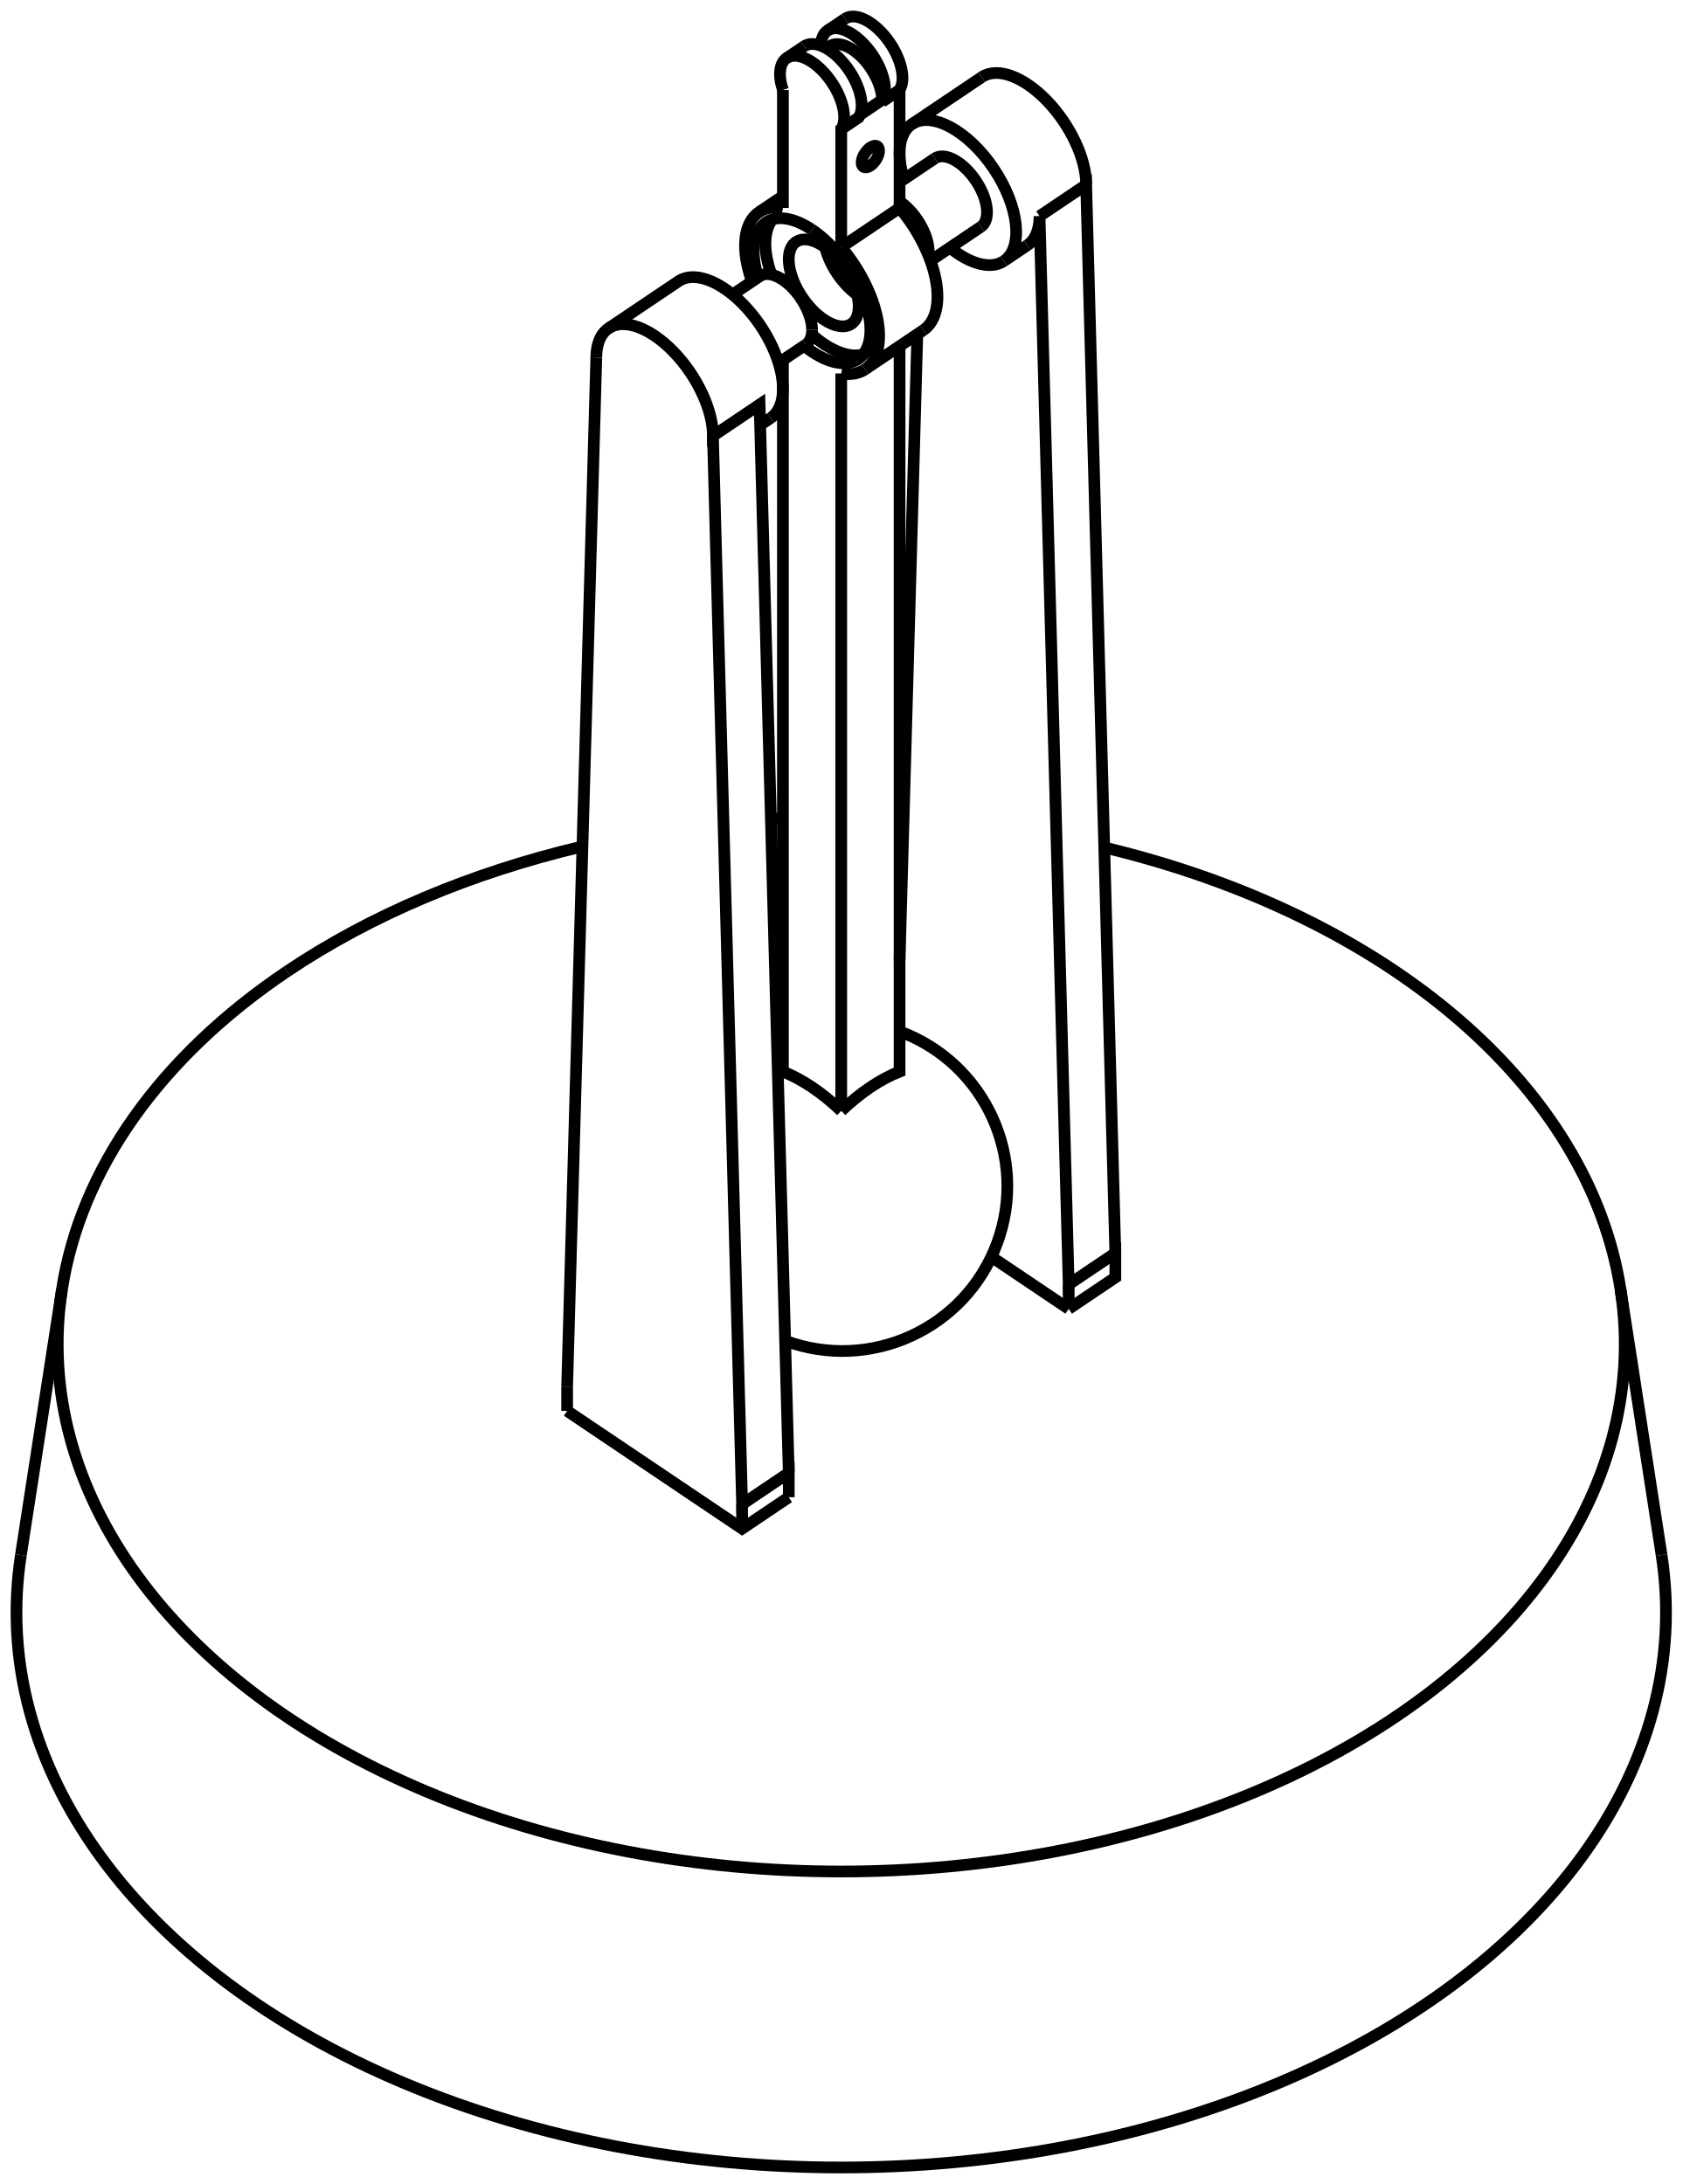
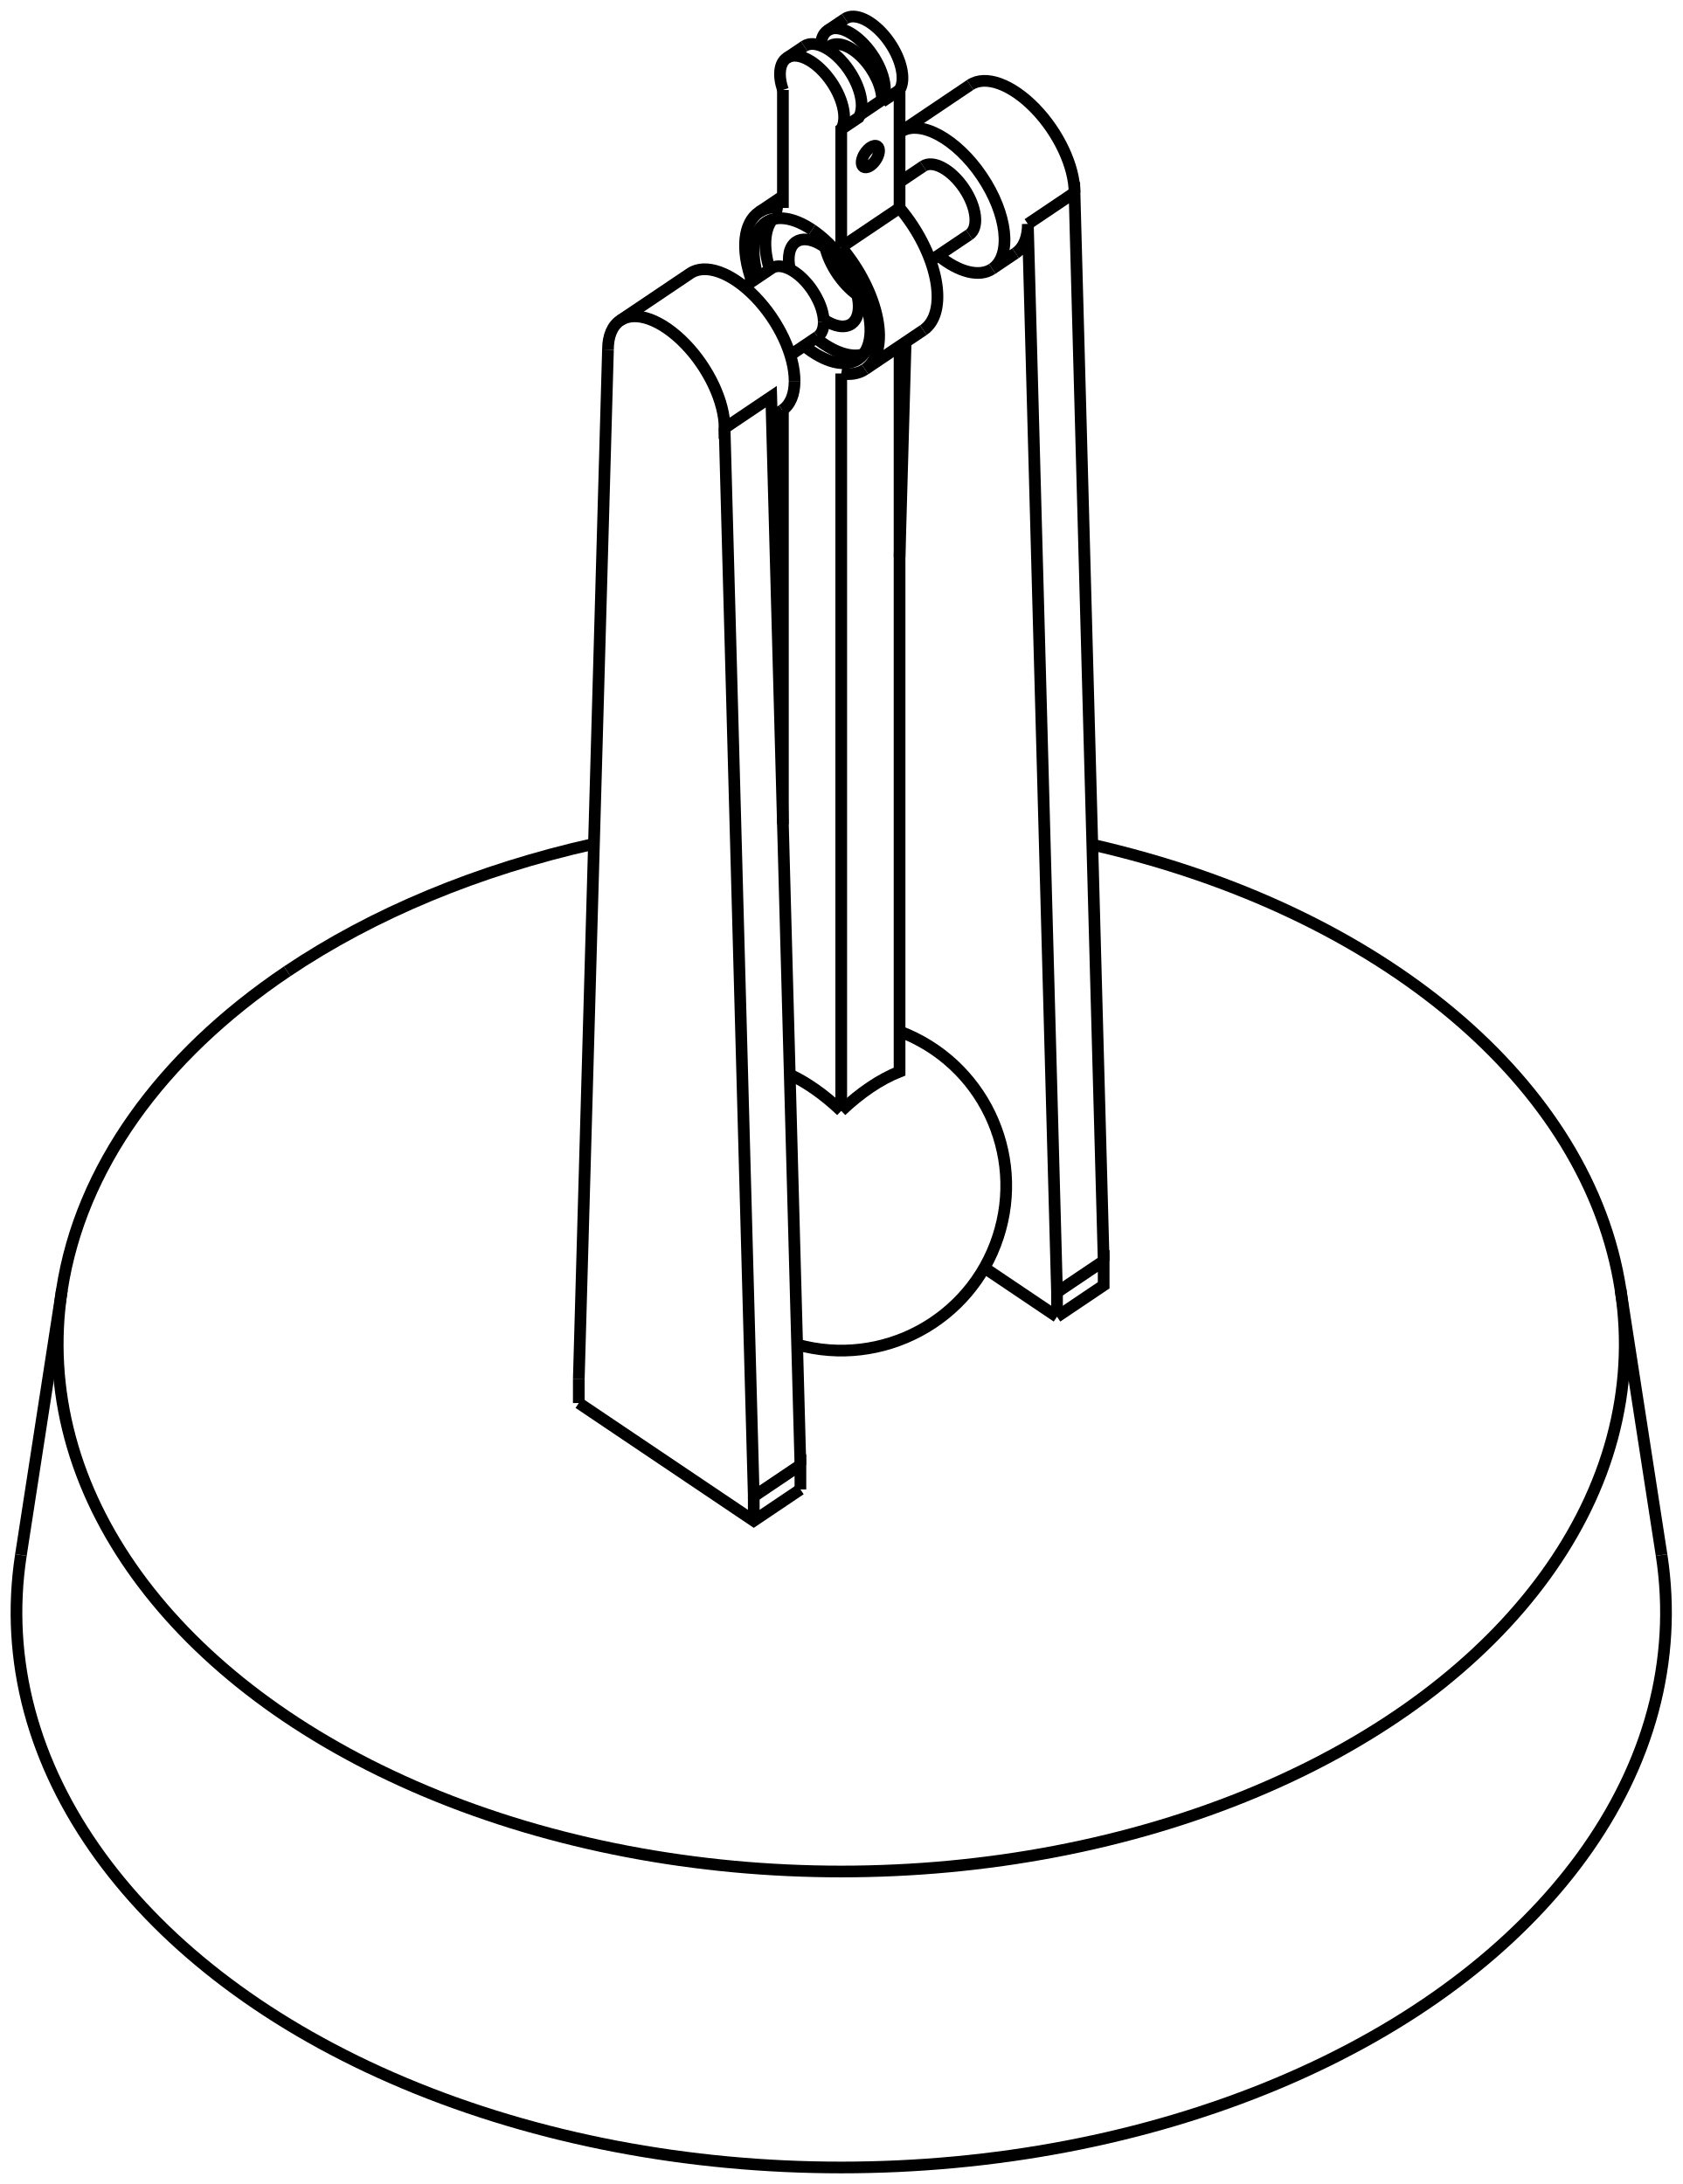
<svg xmlns="http://www.w3.org/2000/svg" version="1.1" viewBox="-51 -50.178 102 132.44" fill="none" stroke="black" stroke-width="0.6%" vector-effect="non-scaling-stroke">
-   <path d="M -33.588 8.723 A 47.5 31.977 360 0 1 -15.689 1.152" />
-   <path d="M -4.264 -0.513 A 47.5 31.977 360 0 1 -3.536 -0.554" />
-   <path d="M 3.536 -0.554 A 47.5 31.977 360 0 1 3.78 -0.541" />
-   <path d="M 15.946 1.213 A 47.5 31.977 360 0 1 47.245 28.026 A 47.5 31.977 360 1 1 -47.245 28.026 A 47.5 31.977 360 0 1 -33.588 8.723" />
+   <path d="M -33.588 8.723 A 47.5 31.977 360 0 1 -14.991 0.992" />
+   <path d="M -3.545 -0.553 A 47.5 31.977 360 0 1 -3.536 -0.554" />
+   <path d="M 15.221 1.044 A 47.5 31.977 360 0 1 47.245 28.026 A 47.5 31.977 360 1 1 -47.245 28.026 A 47.5 31.977 360 0 1 -33.588 8.723" />
  <path d="M -49.732 44.12 A 50 33.66 180 1 0 49.732 44.12" />
-   <path d="M -16.617 35.381 L -6.01 42.521 L -3.182 40.617" />
-   <path d="M 13.789 29.192 L 16.617 27.288 L 16.617 25.809 L 13.789 27.713 L 12.021 -37.07 A 5 2.614 236.051 0 1 11.278 -35.302" />
-   <path d="M 13.789 29.192 L 9.04 25.996" />
-   <path d="M -7.778 -23.741 L -6.01 41.042 L -3.182 39.138 L -3.182 40.617" />
-   <path d="M -14.849 -28.501 A 5 2.614 236.051 0 1 -14.106 -30.269 A 5 2.614 236.051 0 1 -7.778 -23.741 L -4.95 -25.645 L -3.182 39.138" />
-   <path d="M -16.617 33.902 L -14.849 -28.501" />
-   <path d="M -16.617 35.381 L -16.617 33.902" />
-   <path d="M -6.01 41.042 L -6.01 42.521" />
-   <path d="M 14.849 -38.974 A 5 2.614 56.051 0 0 8.521 -45.502" />
-   <path d="M 16.617 25.809 L 14.849 -38.974 L 12.021 -37.07" />
-   <path d="M 13.789 29.192 L 13.789 27.713" />
-   <path d="M 4.612 -29.911 L 3.536 8.092" />
-   <path d="M -3.536 -26.597 A 5 2.614 56.051 0 0 -9.863 -33.125 L -14.106 -30.269" />
-   <path d="M -4.279 -24.83 A 5 2.614 56.051 0 0 -3.536 -26.597" />
-   <path d="M 3.536 -40.878 A 5 2.614 236.051 0 1 4.279 -42.646 L 8.521 -45.502" />
-   <path d="M 4.279 -42.646 A 5 2.614 236.051 0 1 9.863 -34.35 L 11.278 -35.302" />
-   <path d="M 9.863 -34.35 A 5 2.614 236.051 0 1 6.589 -35.16" />
-   <path d="M 3.797 -39.307 A 5 2.614 236.051 0 1 3.536 -40.878" />
-   <path d="M 5.675 -40.572 A 2.5 1.307 236.051 0 1 8.467 -36.424" />
-   <path d="M -1.768 -30.168 A 2.5 1.307 56.051 0 0 -4.932 -33.431 L -6.589 -32.316" />
-   <path d="M -2.139 -29.284 A 2.5 1.307 56.051 0 0 -1.768 -30.168" />
-   <path d="M 3.536 -37.967 A 2.5 1.307 236.051 0 1 5.287 -34.688" />
-   <path d="M 0 17.185 A 9.682 5.063 56.051 0 0 -3.536 14.805" />
+   <path d="M -15.91 34.905 L -5.303 42.045 L -2.475 40.141" />
+   <path d="M 13.081 29.668 L 15.91 27.764 L 15.91 26.285 L 13.081 28.19 L 11.314 -36.594 A 5 2.614 236.051 0 1 10.57 -34.826" />
+   <path d="M 13.081 29.668 L 8.672 26.7" />
+   <path d="M -7.071 -24.217 L -5.303 40.566 L -2.475 38.662 L -2.475 40.141" />
+   <path d="M -14.142 -28.978 A 5 2.614 236.051 0 1 -13.399 -30.745 A 5 2.614 236.051 0 1 -7.071 -24.217 L -4.243 -26.121 L -2.475 38.662" />
+   <path d="M -15.91 33.426 L -14.142 -28.978" />
+   <path d="M -15.91 34.905 L -15.91 33.426" />
+   <path d="M -5.303 40.566 L -5.303 42.045" />
+   <path d="M 14.142 -38.498 A 5 2.614 56.051 0 0 7.814 -45.026" />
+   <path d="M 15.91 26.285 L 14.142 -38.498 L 11.314 -36.594" />
+   <path d="M 13.081 29.668 L 13.081 28.19" />
+   <path d="M 3.905 -29.435 L 3.536 -16.393" />
+   <path d="M -2.828 -27.073 A 5 2.614 56.051 0 0 -9.156 -33.601 L -13.399 -30.745" />
+   <path d="M -3.572 -25.306 A 5 2.614 56.051 0 0 -2.828 -27.073" />
+   <path d="M 3.536 -42.144 A 5 2.614 236.051 0 1 3.572 -42.17 L 7.814 -45.026" />
+   <path d="M 3.572 -42.17 A 5 2.614 236.051 0 1 9.156 -33.874 L 10.57 -34.826" />
+   <path d="M 9.156 -33.874 A 5 2.614 236.051 0 1 5.882 -34.684" />
+   <path d="M 4.968 -40.096 A 2.5 1.307 236.051 0 1 7.76 -35.948" />
+   <path d="M -1.061 -30.644 A 2.5 1.307 56.051 0 0 -4.225 -33.908 L -5.882 -32.792" />
+   <path d="M -1.432 -29.76 A 2.5 1.307 56.051 0 0 -1.061 -30.644" />
+   <path d="M 0 17.185 A 9.682 5.063 56.051 0 0 -3.121 14.982" />
  <path d="M 0 17.185 A 9.682 5.063 123.949 0 1 3.536 14.805 L 3.536 -29.186" />
  <path d="M 4.979 -30.158 A 5.75 3.007 56.051 0 0 3.536 -37.567 L 3.536 -44.722 A 2.75 1.438 56.051 0 0 0.232 -49.04" />
-   <path d="M -3.536 -28.344 L -3.536 14.805" />
+   <path d="M -3.536 -25.331 L -3.536 -0.208" />
  <path d="M -3.536 -44.722 L -3.536 -37.567" />
  <path d="M -5.41 -33.11 A 5.75 3.007 236.051 0 1 -4.979 -37.318 L -3.536 -38.289" />
  <path d="M -4.979 -37.318 A 5.75 3.007 236.051 0 1 -3.536 -37.567" />
  <path d="M 0 17.185 L 0 -27.529" />
  <path d="M 0 -35.187 A 5.75 3.007 236.051 0 1 1.443 -27.778 L 4.979 -30.158" />
  <path d="M 1.443 -27.778 A 5.75 3.007 236.051 0 1 0 -27.529" />
  <path d="M 0 -35.187 L 0 -42.342 L 1.061 -43.056 A 2.75 1.438 56.051 0 0 -2.243 -47.374" />
  <path d="M -3.536 -44.722 A 2.75 1.438 236.051 0 1 -3.304 -46.66 L -2.243 -47.374" />
  <path d="M -3.304 -46.66 A 2.75 1.438 236.051 0 1 0 -42.342" />
  <path d="M -1.768 -36.245 A 5 2.614 236.051 0 1 1.024 -28.4 A 5 2.614 236.051 0 1 -2.25 -29.209" />
  <path d="M -5.042 -33.357 A 5 2.614 236.051 0 1 -4.56 -36.695 A 5 2.614 236.051 0 1 -1.768 -36.245" />
  <path d="M 0 -35.187 L 3.536 -37.567" />
  <path d="M 2.475 -44.008 L 3.536 -44.722" />
  <path d="M 2.475 -44.116 L 2.475 -44.008" />
  <path d="M 2.475 -44.116 L 1.142 -43.218" />
  <path d="M 1.768 -41.236 A 0.75 0.392 303.949 0 0 1.349 -40.06 A 0.75 0.392 303.949 0 0 2.187 -41.304 A 0.75 0.392 303.949 0 0 1.768 -41.236 Z" />
  <path d="M -1.237 -47.406 A 2.75 1.438 236.051 0 1 -0.829 -48.326 L 0.232 -49.04" />
  <path d="M -0.829 -48.326 A 2.75 1.438 236.051 0 1 2.475 -44.008" />
-   <path d="M 1.341 -28.694 A 5 2.614 236.051 0 1 -1.789 -29.896" />
-   <path d="M -4.233 -33.526 A 5 2.614 236.051 0 1 -4.169 -36.878" />
+   <path d="M 1.341 -28.694 A 5 2.614 236.051 0 1 -1.543 -29.685" />
+   <path d="M -4.335 -33.833 A 5 2.614 236.051 0 1 -4.169 -36.878" />
  <path d="M -0.689 -47.38 A 2.5 1.307 236.051 0 1 2.475 -44.116" />
  <path d="M 0.971 -32.296 A 3 1.569 236.051 0 1 -0.971 -35.179" />
-   <path d="M -1.061 -30.805 A 3 1.569 56.051 0 0 0.615 -30.535 A 3 1.569 56.051 0 0 -2.736 -35.512 A 3 1.569 56.051 0 0 -1.061 -30.805 Z" />
+   <path d="M -1.061 -30.805 A 3 1.569 56.051 0 0 0.615 -30.535 A 3 1.569 56.051 0 0 -2.736 -35.512 A 3 1.569 56.051 0 0 -3.114 -33.85" />
+   <path d="M -1.067 -30.81 A 3 1.569 56.051 0 0 -1.061 -30.805" />
  <path d="M -47.245 28.026 L -49.732 44.12" />
  <path d="M 47.245 28.026 L 49.732 44.12" />
-   <path d="M -4.279 -24.83 L -4.916 -24.401" />
-   <path d="M -2.139 -29.284 L -3.797 -28.168" />
-   <path d="M 5.41 -34.366 L 8.467 -36.424" />
-   <path d="M 3.536 -39.132 L 5.675 -40.572" />
-   <path d="M -3.401 31.126 A 10 10 0 0 0 3.536 12.367" />
-   <path d="M -3.536 12.367 A 10 10 0 0 0 -3.908 12.517" />
+   <path d="M -3.572 -25.306 L -4.209 -24.877" />
+   <path d="M -1.432 -29.76 L -3.09 -28.644" />
+   <path d="M 5.41 -34.366 L 7.76 -35.948" />
+   <path d="M 3.536 -39.132 L 4.968 -40.096" />
+   <path d="M -2.674 31.357 A 10 10 0 0 0 3.536 12.367" />
  <path d="M -0.893 -47.242 L -0.689 -47.38" />
</svg>
